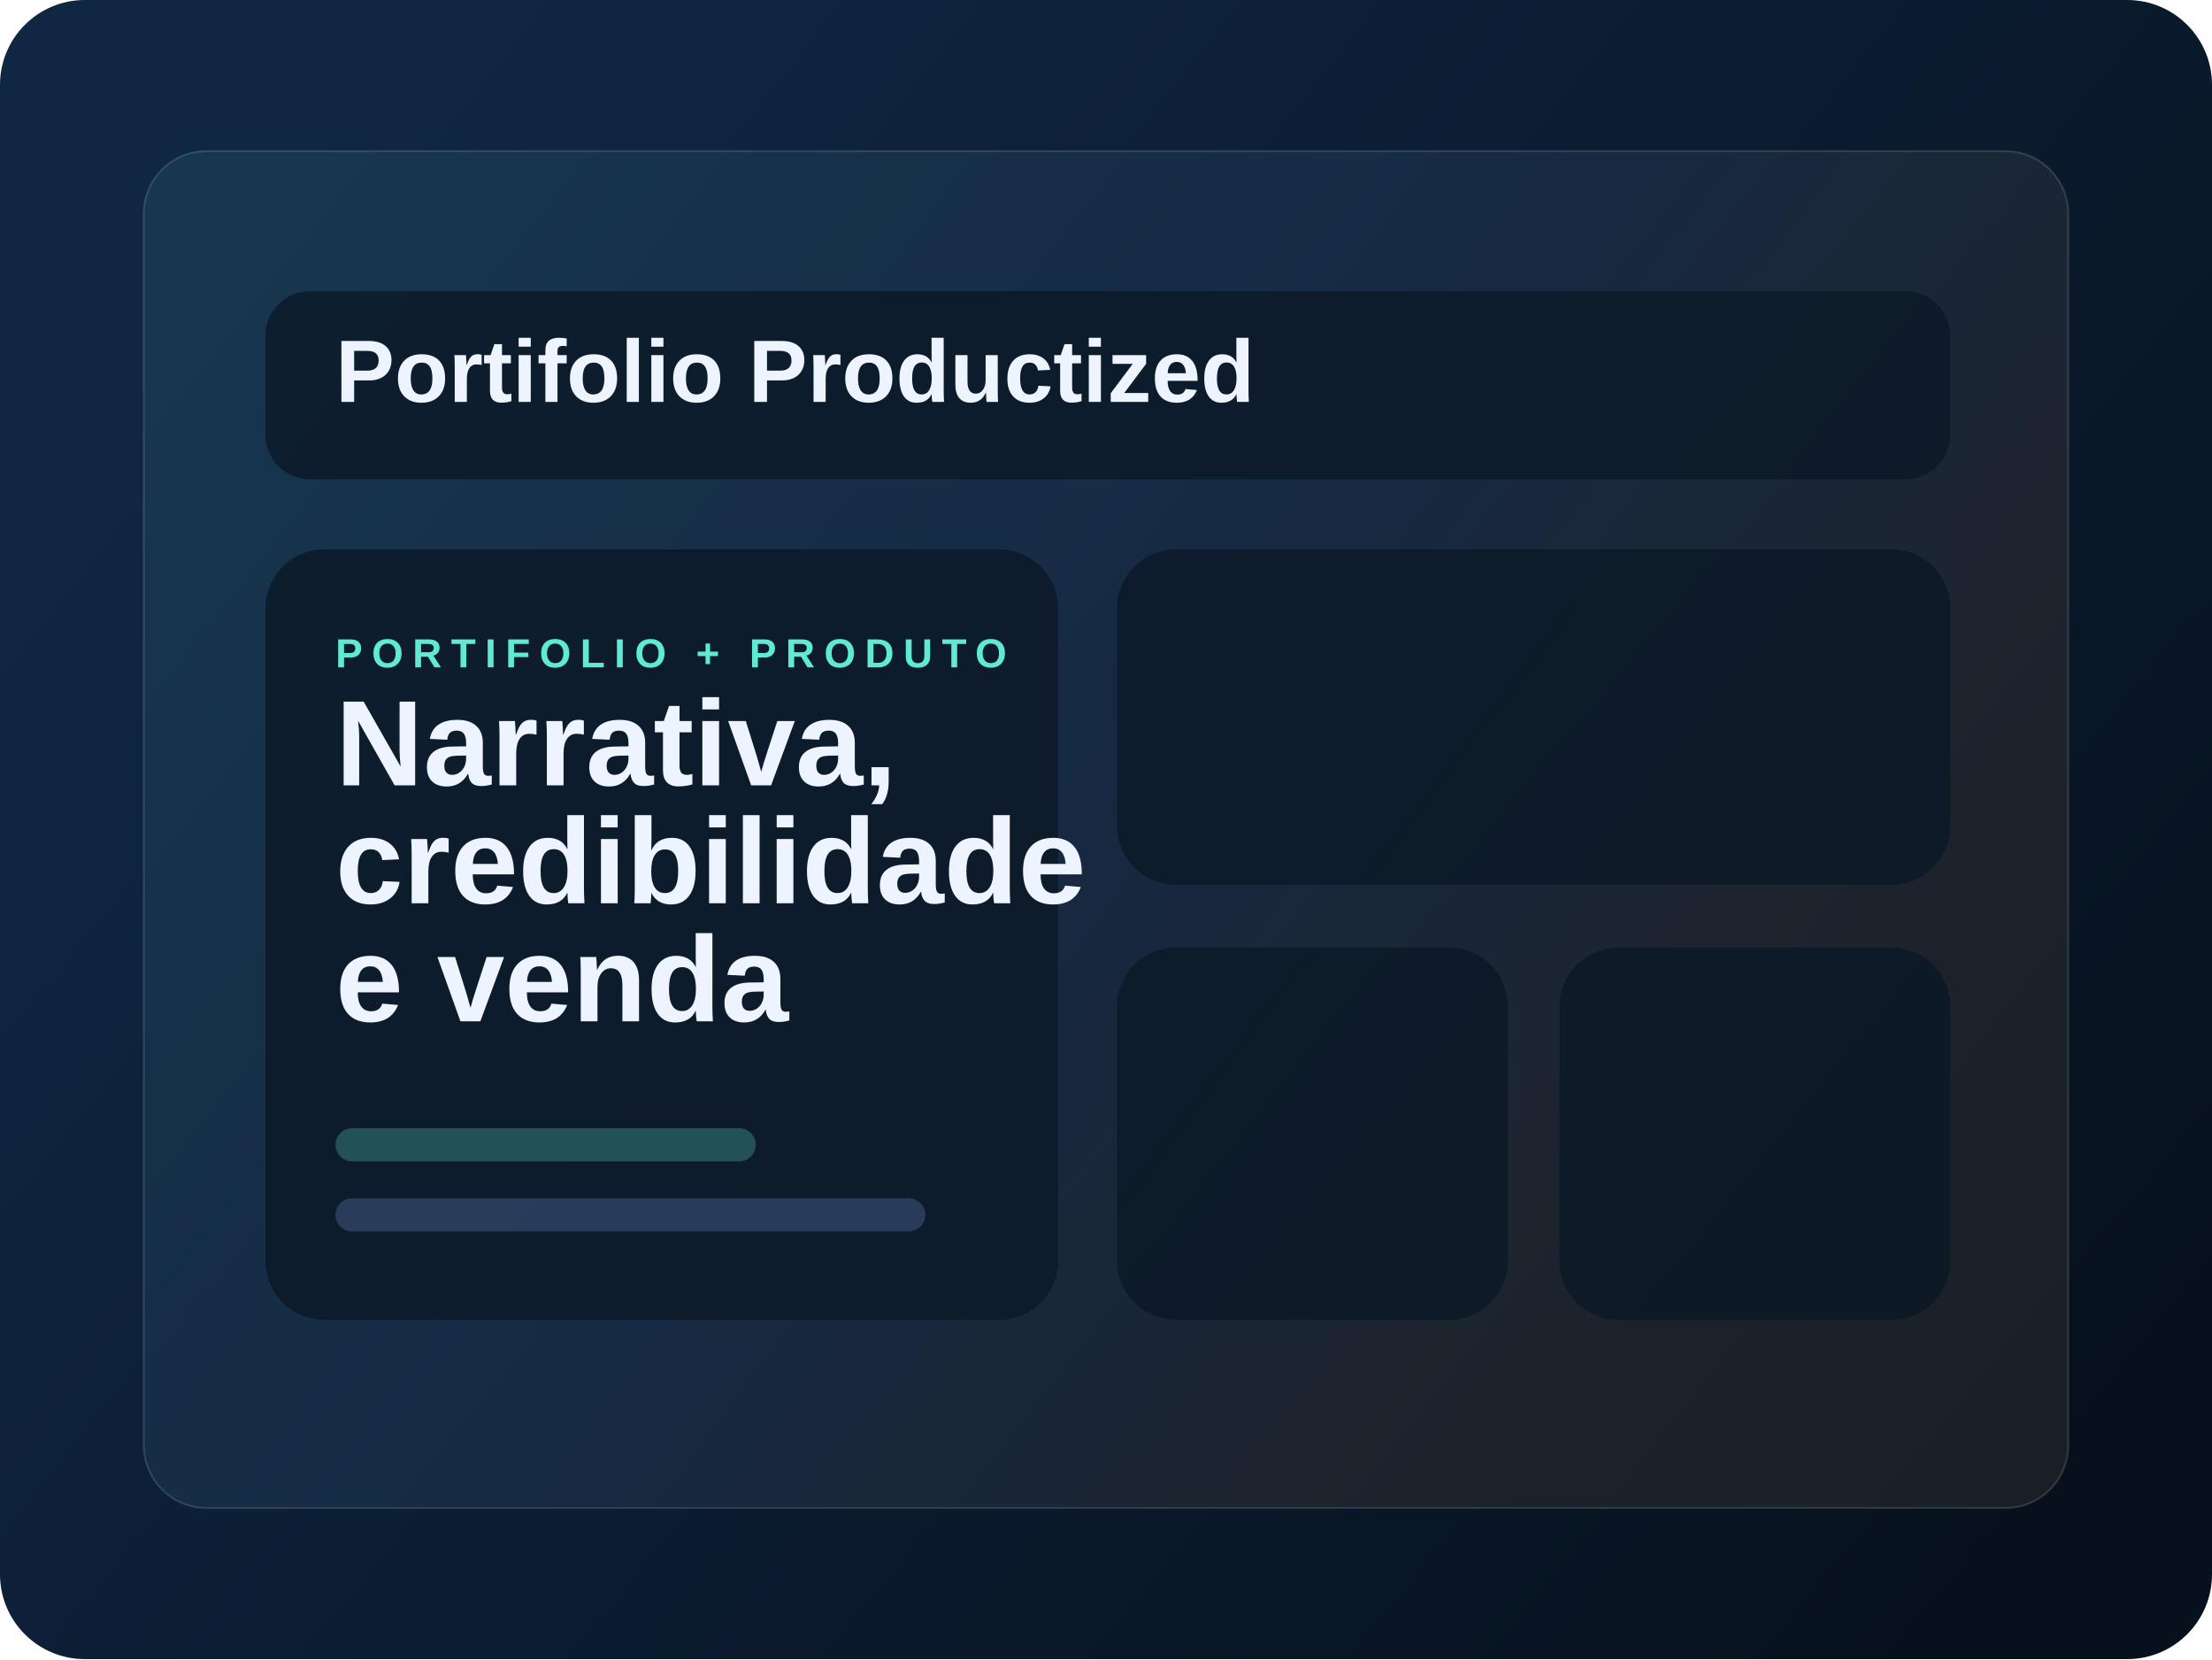
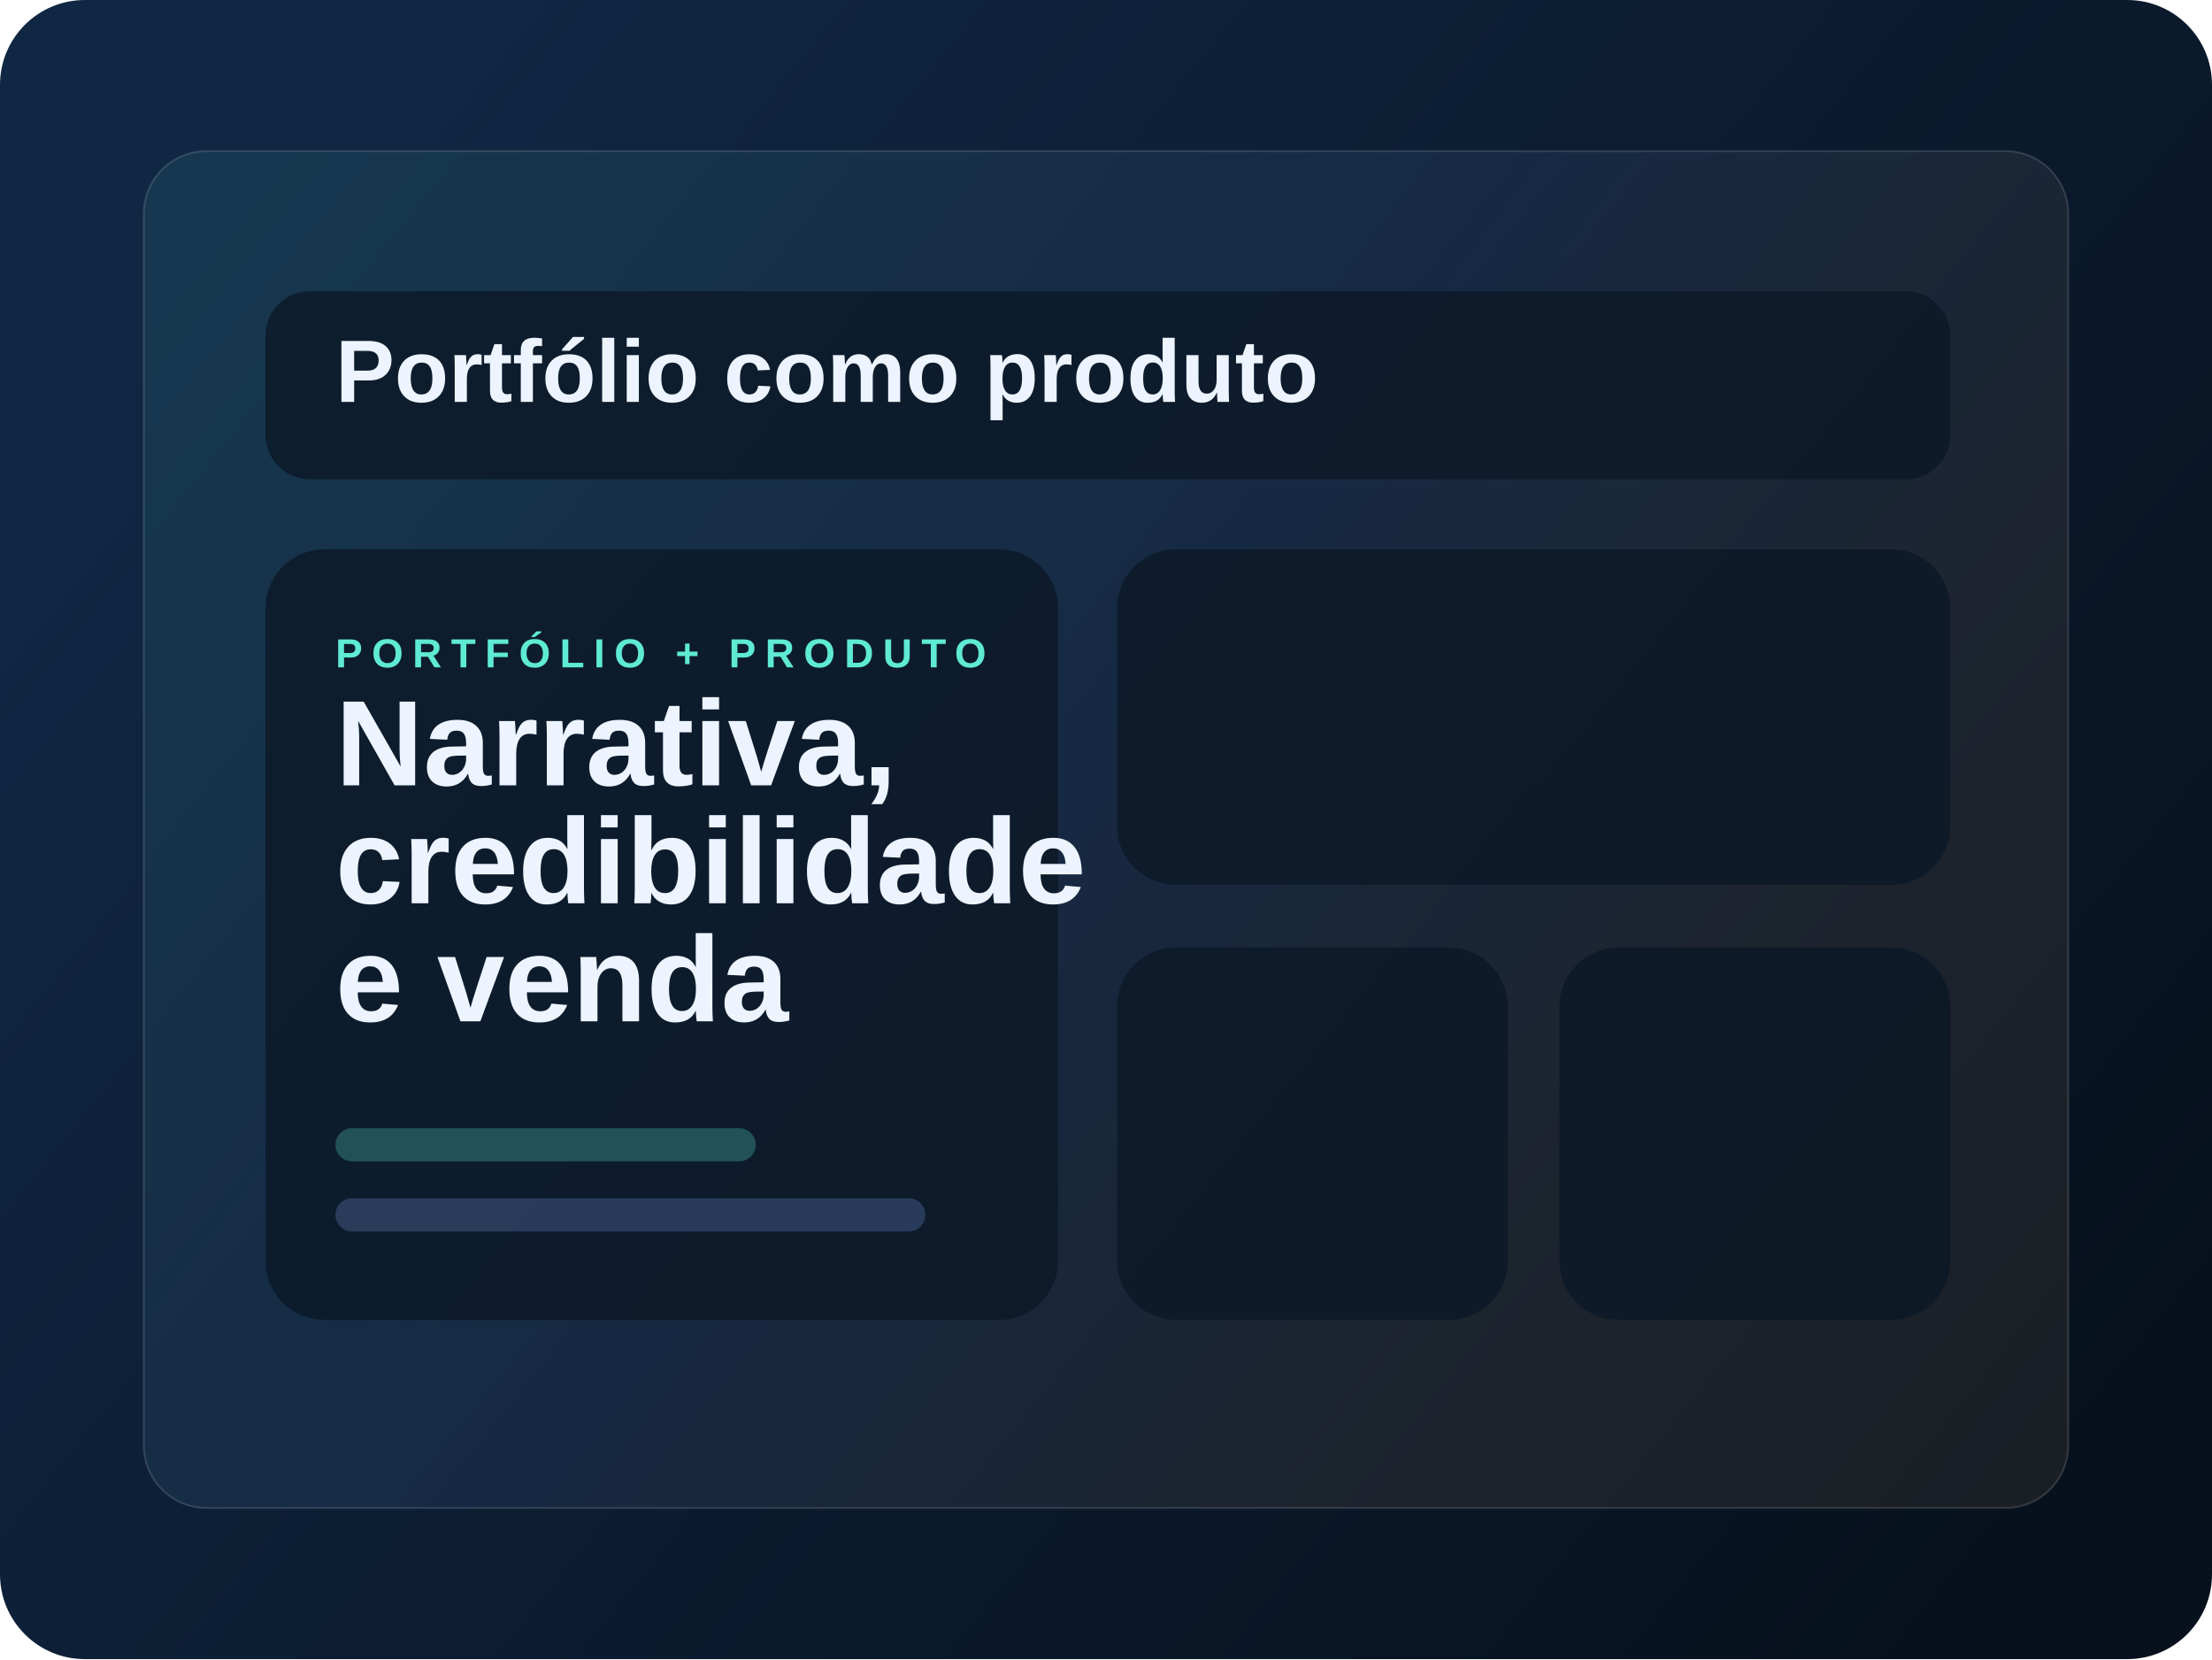
<svg xmlns="http://www.w3.org/2000/svg" viewBox="0 0 1200 900" fill="none">
  <defs>
    <linearGradient id="project-portfolio-bg" x1="146" y1="80" x2="1096" y2="850" gradientUnits="userSpaceOnUse">
      <stop stop-color="#102744" />
      <stop offset="1" stop-color="#07111D" />
    </linearGradient>
    <linearGradient id="project-portfolio-accent" x1="200" y1="154" x2="856" y2="650" gradientUnits="userSpaceOnUse">
      <stop stop-color="#5EEAD4" />
      <stop offset=".56" stop-color="#8DB0FF" />
      <stop offset="1" stop-color="#FFBE78" />
    </linearGradient>
  </defs>
  <rect width="1200" height="900" rx="46" fill="url(#project-portfolio-bg)" />
  <rect x="78" y="82" width="1044" height="736" rx="34" fill="url(#project-portfolio-accent)" fill-opacity=".08" stroke="rgba(255,255,255,.14)" />
  <rect x="144" y="158" width="914" height="102" rx="24" fill="#0B1726" fill-opacity=".78" />
  <rect x="144" y="298" width="430" height="418" rx="32" fill="#0B1726" fill-opacity=".78" />
  <rect x="606" y="298" width="452" height="182" rx="32" fill="#0B1726" fill-opacity=".78" />
  <rect x="606" y="514" width="212" height="202" rx="32" fill="#0B1726" fill-opacity=".78" />
  <rect x="846" y="514" width="212" height="202" rx="32" fill="#0B1726" fill-opacity=".78" />
-   <text x="182" y="218" fill="#EDF4FF" font-family="Arial, sans-serif" font-size="48" font-weight="700">Portifolio Productized</text>
-   <text x="182" y="362" fill="#5EEAD4" font-family="Arial, sans-serif" font-size="22" font-weight="700" letter-spacing="5">PORTIFOLIO + PRODUTO</text>
+   <text x="182" y="218" fill="#EDF4FF" font-family="Arial, sans-serif" font-size="48" font-weight="700">Portfólio como produto</text>
+   <text x="182" y="362" fill="#5EEAD4" font-family="Arial, sans-serif" font-size="22" font-weight="700" letter-spacing="5">PORTFÓLIO + PRODUTO</text>
  <text x="182" y="426" fill="#EDF4FF" font-family="Arial, sans-serif" font-size="66" font-weight="700">Narrativa,</text>
  <text x="182" y="490" fill="#EDF4FF" font-family="Arial, sans-serif" font-size="66" font-weight="700">credibilidade</text>
  <text x="182" y="554" fill="#EDF4FF" font-family="Arial, sans-serif" font-size="66" font-weight="700">e venda</text>
  <rect x="182" y="612" width="228" height="18" rx="9" fill="#5EEAD4" fill-opacity=".26" />
  <rect x="182" y="650" width="320" height="18" rx="9" fill="#8DB0FF" fill-opacity=".22" />
</svg>
